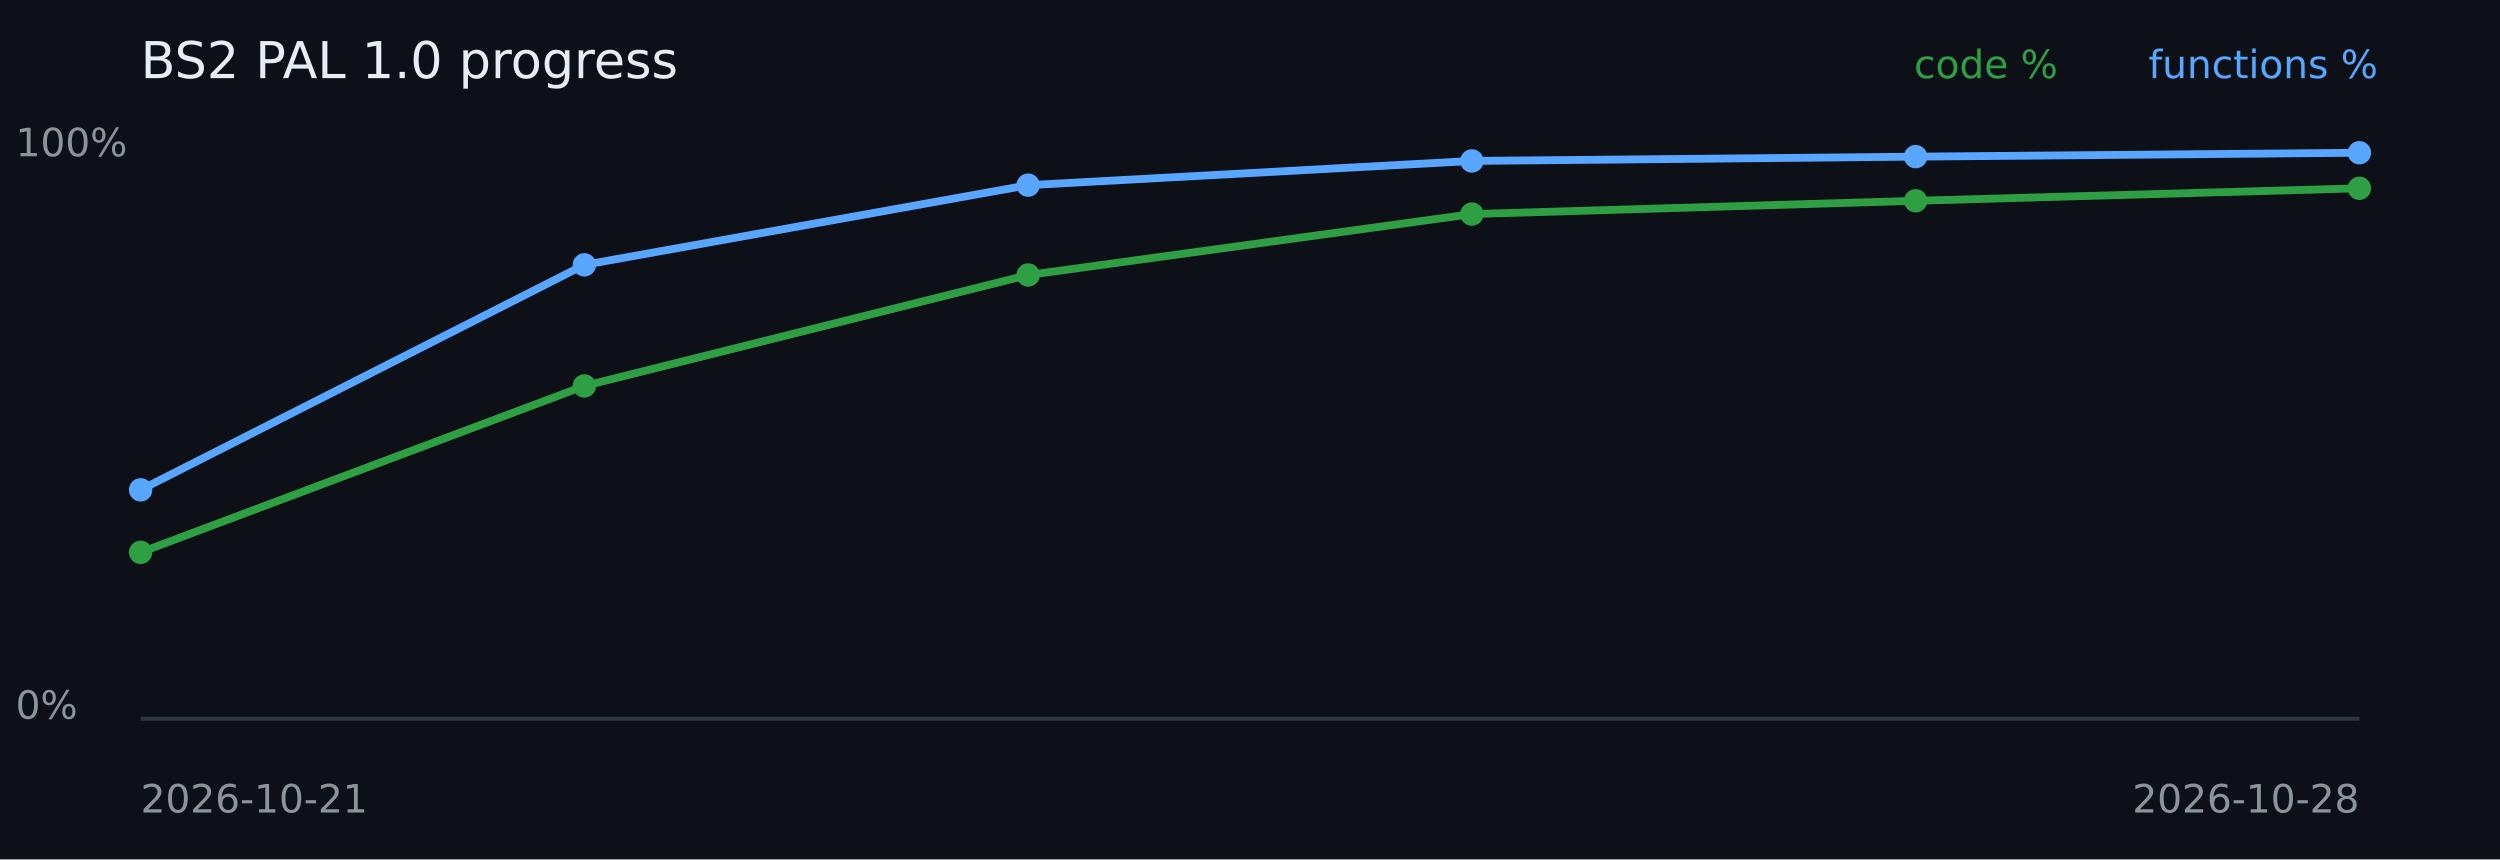
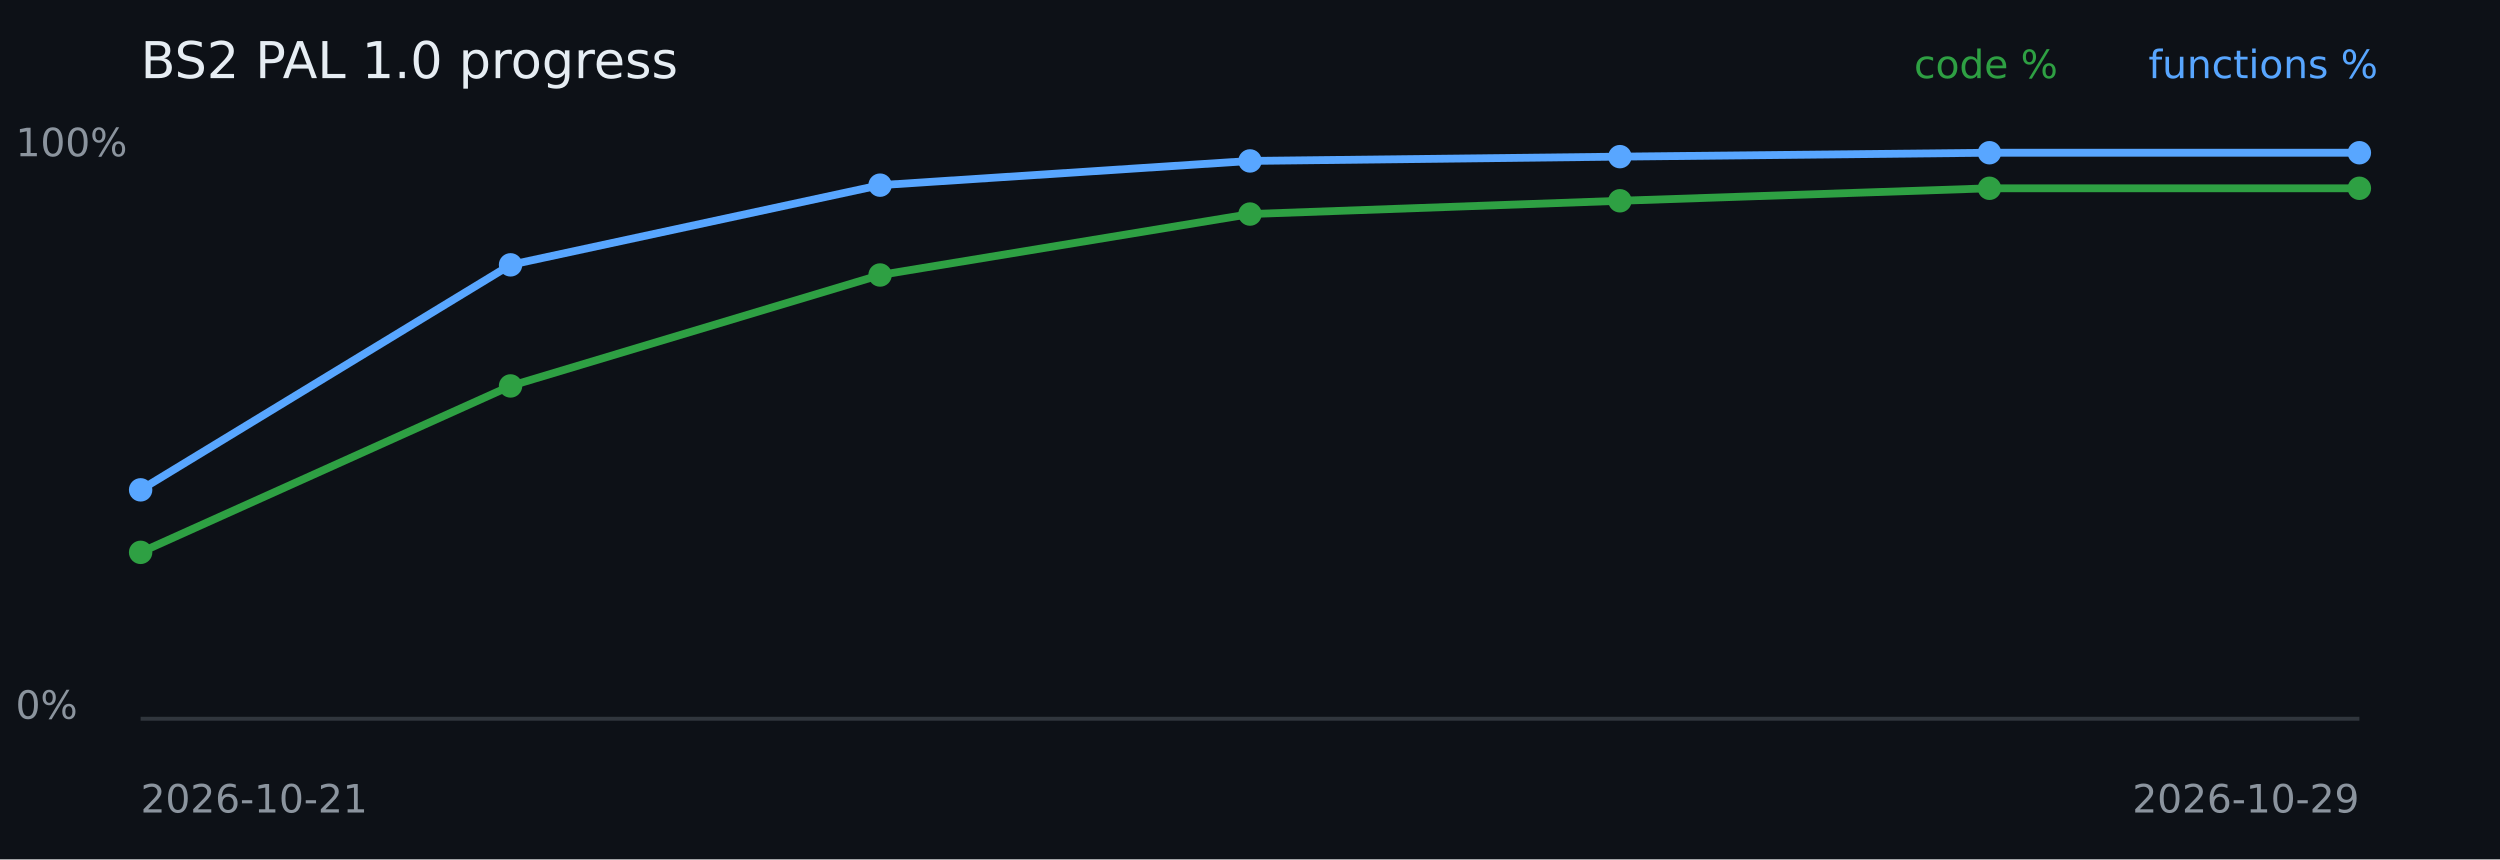
<svg xmlns="http://www.w3.org/2000/svg" width="640" height="220" font-family="Verdana,DejaVu Sans,sans-serif">
  <rect width="100%" height="100%" fill="#0d1117" />
  <text x="36" y="20" font-size="13" fill="#e6edf3">BS2 PAL 1.0 progress</text>
  <line x1="36" y1="184" x2="604" y2="184" stroke="#30363d" />
  <text x="4" y="40" font-size="10" fill="#8b949e">100%</text>
  <text x="4" y="184" font-size="10" fill="#8b949e">0%</text>
-   <polyline fill="none" stroke="#58a6ff" stroke-width="2" points="36.0,125.4 149.6,67.8 263.2,47.4 376.8,41.2 490.4,40.1 604.0,39.1" />
+   <polyline fill="none" stroke="#58a6ff" stroke-width="2" points="36.0,125.4 130.7,67.8 225.3,47.4 320.0,41.2 414.7,40.1 509.3,39.1 604.0,39.1" />
  <circle cx="36.0" cy="125.4" r="3" fill="#58a6ff" />
-   <circle cx="149.6" cy="67.8" r="3" fill="#58a6ff" />
-   <circle cx="263.2" cy="47.4" r="3" fill="#58a6ff" />
-   <circle cx="376.8" cy="41.2" r="3" fill="#58a6ff" />
-   <circle cx="490.4" cy="40.1" r="3" fill="#58a6ff" />
+   <circle cx="130.7" cy="67.8" r="3" fill="#58a6ff" />
+   <circle cx="225.3" cy="47.4" r="3" fill="#58a6ff" />
+   <circle cx="320.0" cy="41.2" r="3" fill="#58a6ff" />
+   <circle cx="414.7" cy="40.1" r="3" fill="#58a6ff" />
+   <circle cx="509.3" cy="39.1" r="3" fill="#58a6ff" />
  <circle cx="604.0" cy="39.1" r="3" fill="#58a6ff" />
-   <polyline fill="none" stroke="#2ea043" stroke-width="2" points="36.0,141.4 149.6,98.8 263.2,70.4 376.8,54.8 490.4,51.4 604.0,48.2" />
+   <polyline fill="none" stroke="#2ea043" stroke-width="2" points="36.0,141.4 130.7,98.8 225.3,70.4 320.0,54.8 414.7,51.4 509.3,48.2 604.0,48.2" />
  <circle cx="36.0" cy="141.4" r="3" fill="#2ea043" />
-   <circle cx="149.6" cy="98.8" r="3" fill="#2ea043" />
-   <circle cx="263.2" cy="70.4" r="3" fill="#2ea043" />
-   <circle cx="376.8" cy="54.8" r="3" fill="#2ea043" />
-   <circle cx="490.4" cy="51.4" r="3" fill="#2ea043" />
+   <circle cx="130.7" cy="98.8" r="3" fill="#2ea043" />
+   <circle cx="225.3" cy="70.4" r="3" fill="#2ea043" />
+   <circle cx="320.0" cy="54.8" r="3" fill="#2ea043" />
+   <circle cx="414.7" cy="51.4" r="3" fill="#2ea043" />
+   <circle cx="509.3" cy="48.2" r="3" fill="#2ea043" />
  <circle cx="604.0" cy="48.2" r="3" fill="#2ea043" />
  <text x="490" y="20" font-size="10" fill="#2ea043">code %</text>
  <text x="550" y="20" font-size="10" fill="#58a6ff">functions %</text>
  <text x="36" y="208" font-size="10" fill="#8b949e">2026-10-21</text>
-   <text x="604" y="208" font-size="10" fill="#8b949e" text-anchor="end">2026-10-28</text>
+   <text x="604" y="208" font-size="10" fill="#8b949e" text-anchor="end">2026-10-29</text>
</svg>
